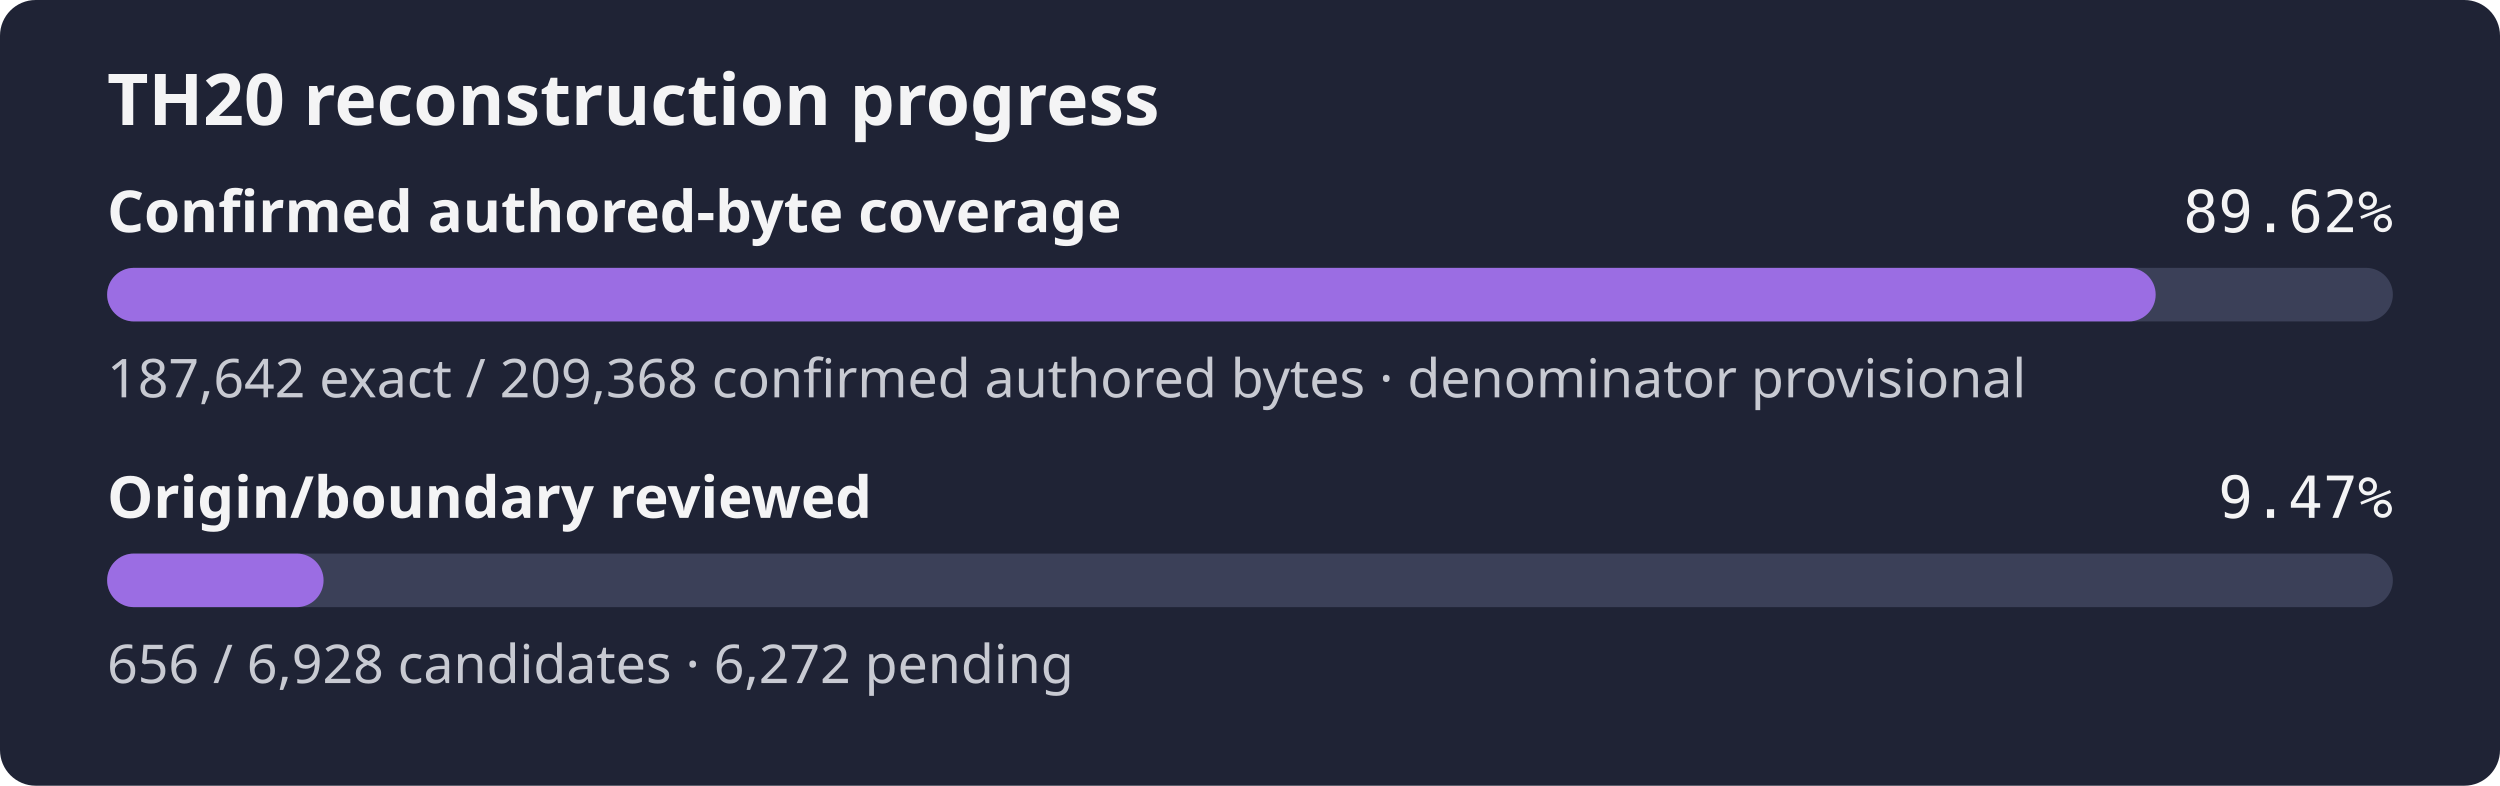
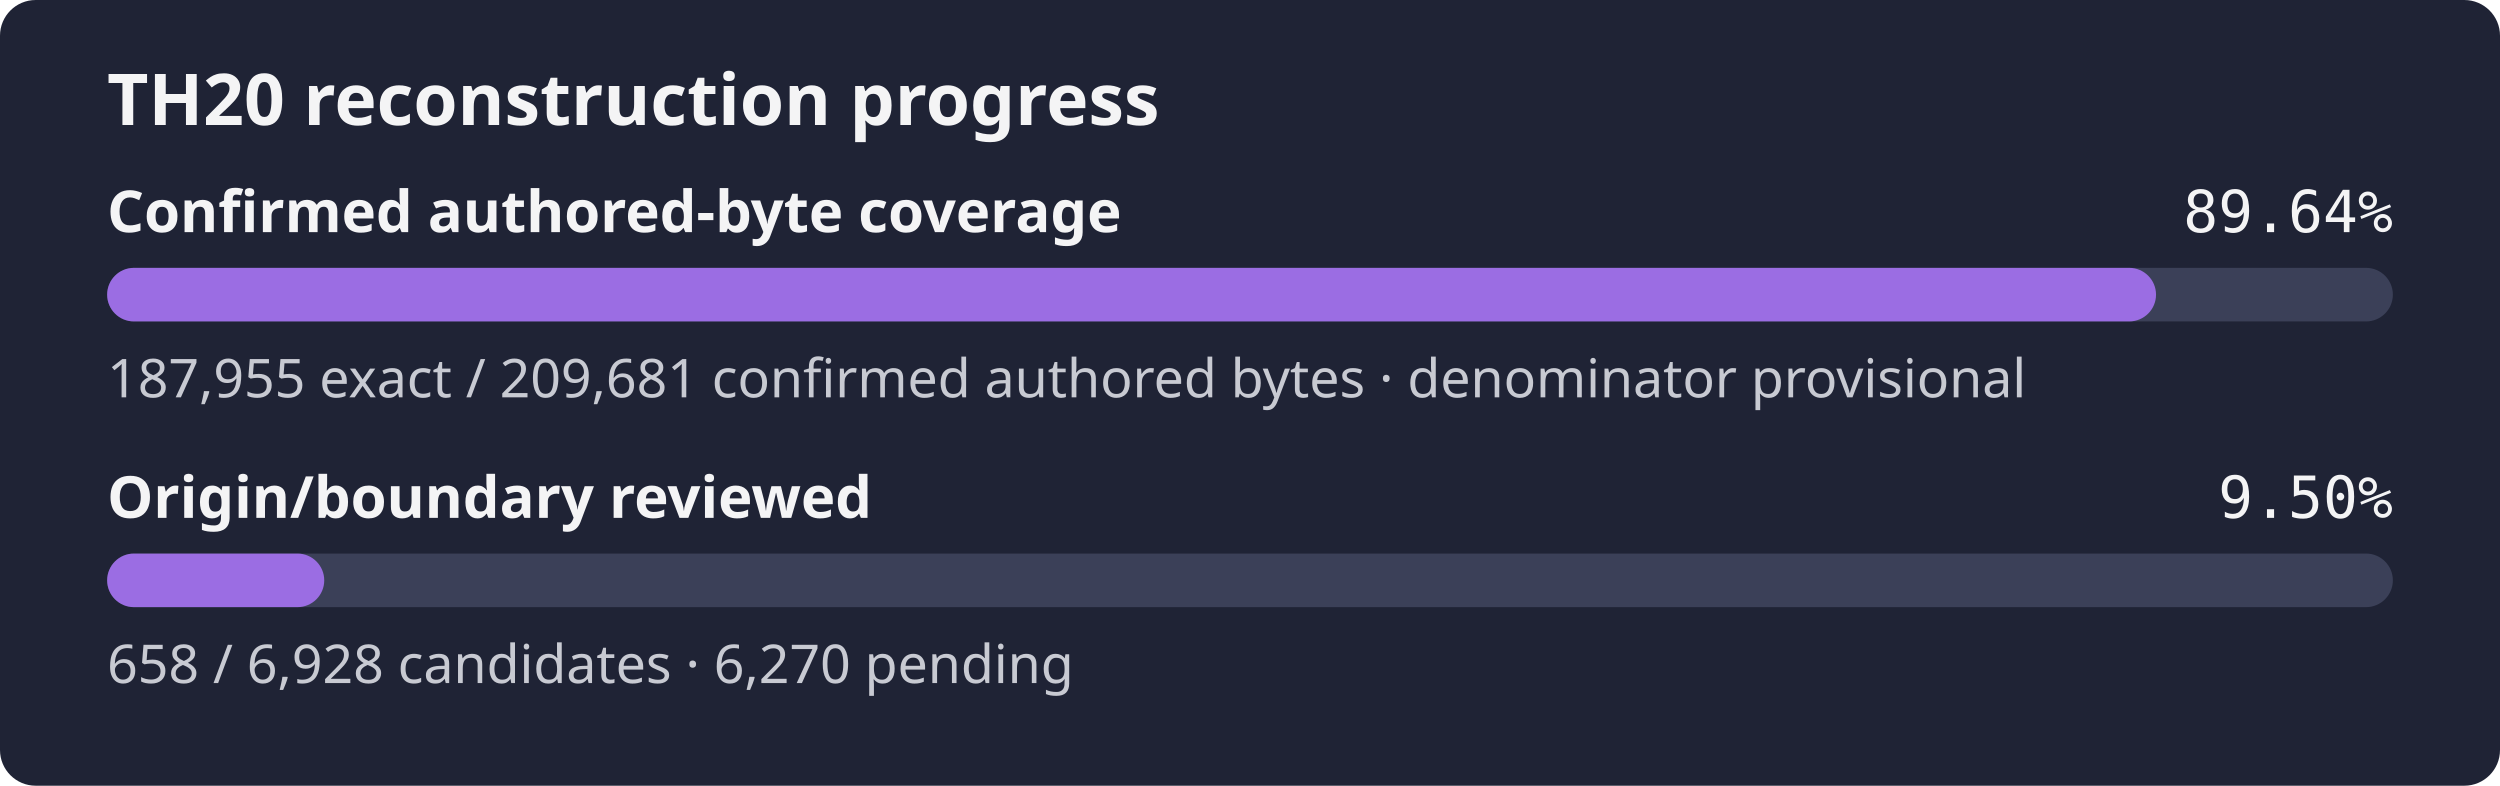
- <svg xmlns="http://www.w3.org/2000/svg" width="560" height="176" role="img" aria-label="TH20 reconstruction progress: 89.62% of the confirmed authored-byte set is exact, origin review 9.47%">
+ <svg xmlns="http://www.w3.org/2000/svg" width="560" height="176" role="img" aria-label="TH20 reconstruction progress: 89.64% of the confirmed authored-byte set is exact, origin review 9.50%">
  <rect width="560" height="176" rx="8" fill="#1f2335" />
  <text x="24" y="28" fill="#f4f4f5" font-family="sans-serif" font-size="16" font-weight="600">TH20 reconstruction progress</text>
  <text x="24" y="52" fill="#f4f4f5" font-family="sans-serif" font-size="13" font-weight="600">Confirmed authored-byte coverage</text>
-   <text x="536" y="52" fill="#f4f4f5" text-anchor="end" font-family="monospace" font-size="13">89.62%</text>
+   <text x="536" y="52" fill="#f4f4f5" text-anchor="end" font-family="monospace" font-size="13">89.64%</text>
  <rect x="24" y="60" width="512" height="12" rx="6" fill="#3b4058" />
-   <rect x="24" y="60" width="458.87" height="12" rx="6" fill="#9b6de3" />
-   <text x="24" y="89" fill="#c8cad2" font-family="sans-serif" font-size="12">187,642 exact / 209,368 confirmed authored bytes · denominator provisional</text>
+   <rect x="24" y="60" width="458.95" height="12" rx="6" fill="#9b6de3" />
+   <text x="24" y="89" fill="#c8cad2" font-family="sans-serif" font-size="12">187,955 exact / 209,681 confirmed authored bytes · denominator provisional</text>
  <text x="24" y="116" fill="#f4f4f5" font-family="sans-serif" font-size="13" font-weight="600">Origin/boundary reviewed</text>
-   <text x="536" y="116" fill="#f4f4f5" text-anchor="end" font-family="monospace" font-size="13">9.47%</text>
+   <text x="536" y="116" fill="#f4f4f5" text-anchor="end" font-family="monospace" font-size="13">9.50%</text>
  <rect x="24" y="124" width="512" height="12" rx="6" fill="#3b4058" />
-   <rect x="24" y="124" width="48.48" height="12" rx="6" fill="#9b6de3" />
-   <text x="24" y="153" fill="#c8cad2" font-family="sans-serif" font-size="12">656 / 6,928 candidates · 6,272 pending</text>
+   <rect x="24" y="124" width="48.63" height="12" rx="6" fill="#9b6de3" />
+   <text x="24" y="153" fill="#c8cad2" font-family="sans-serif" font-size="12">658 / 6,928 candidates · 6,270 pending</text>
</svg>
